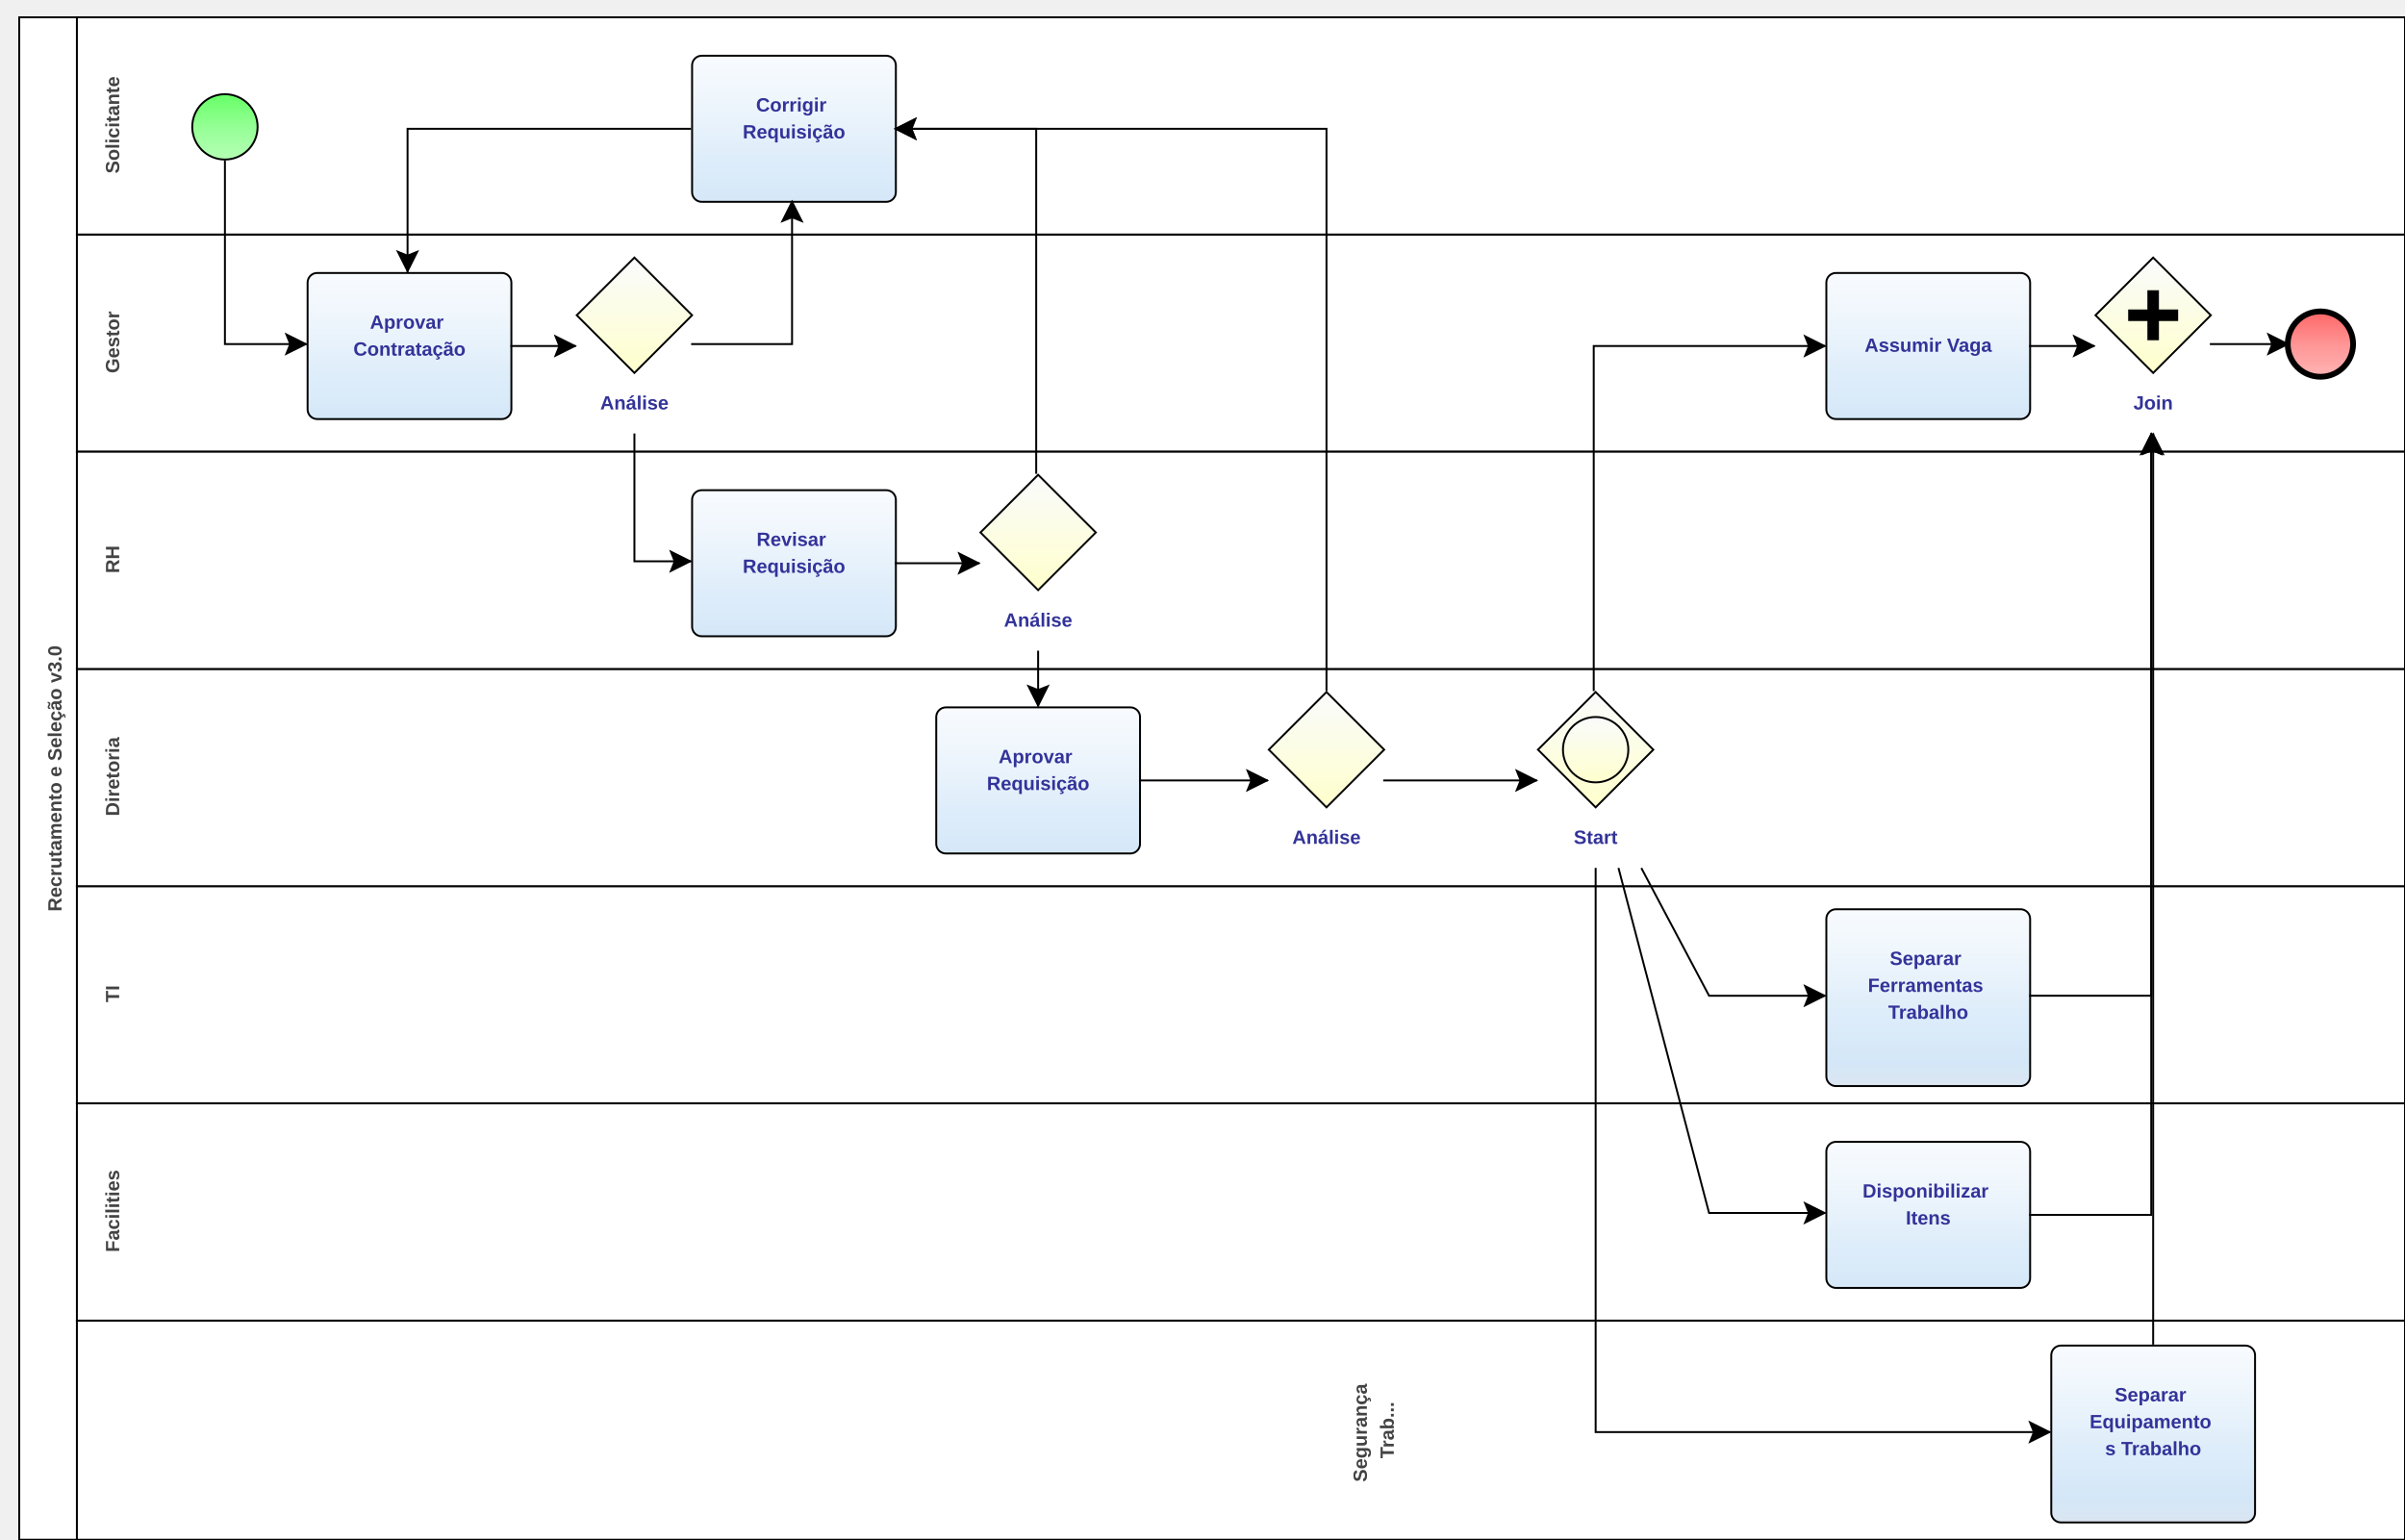
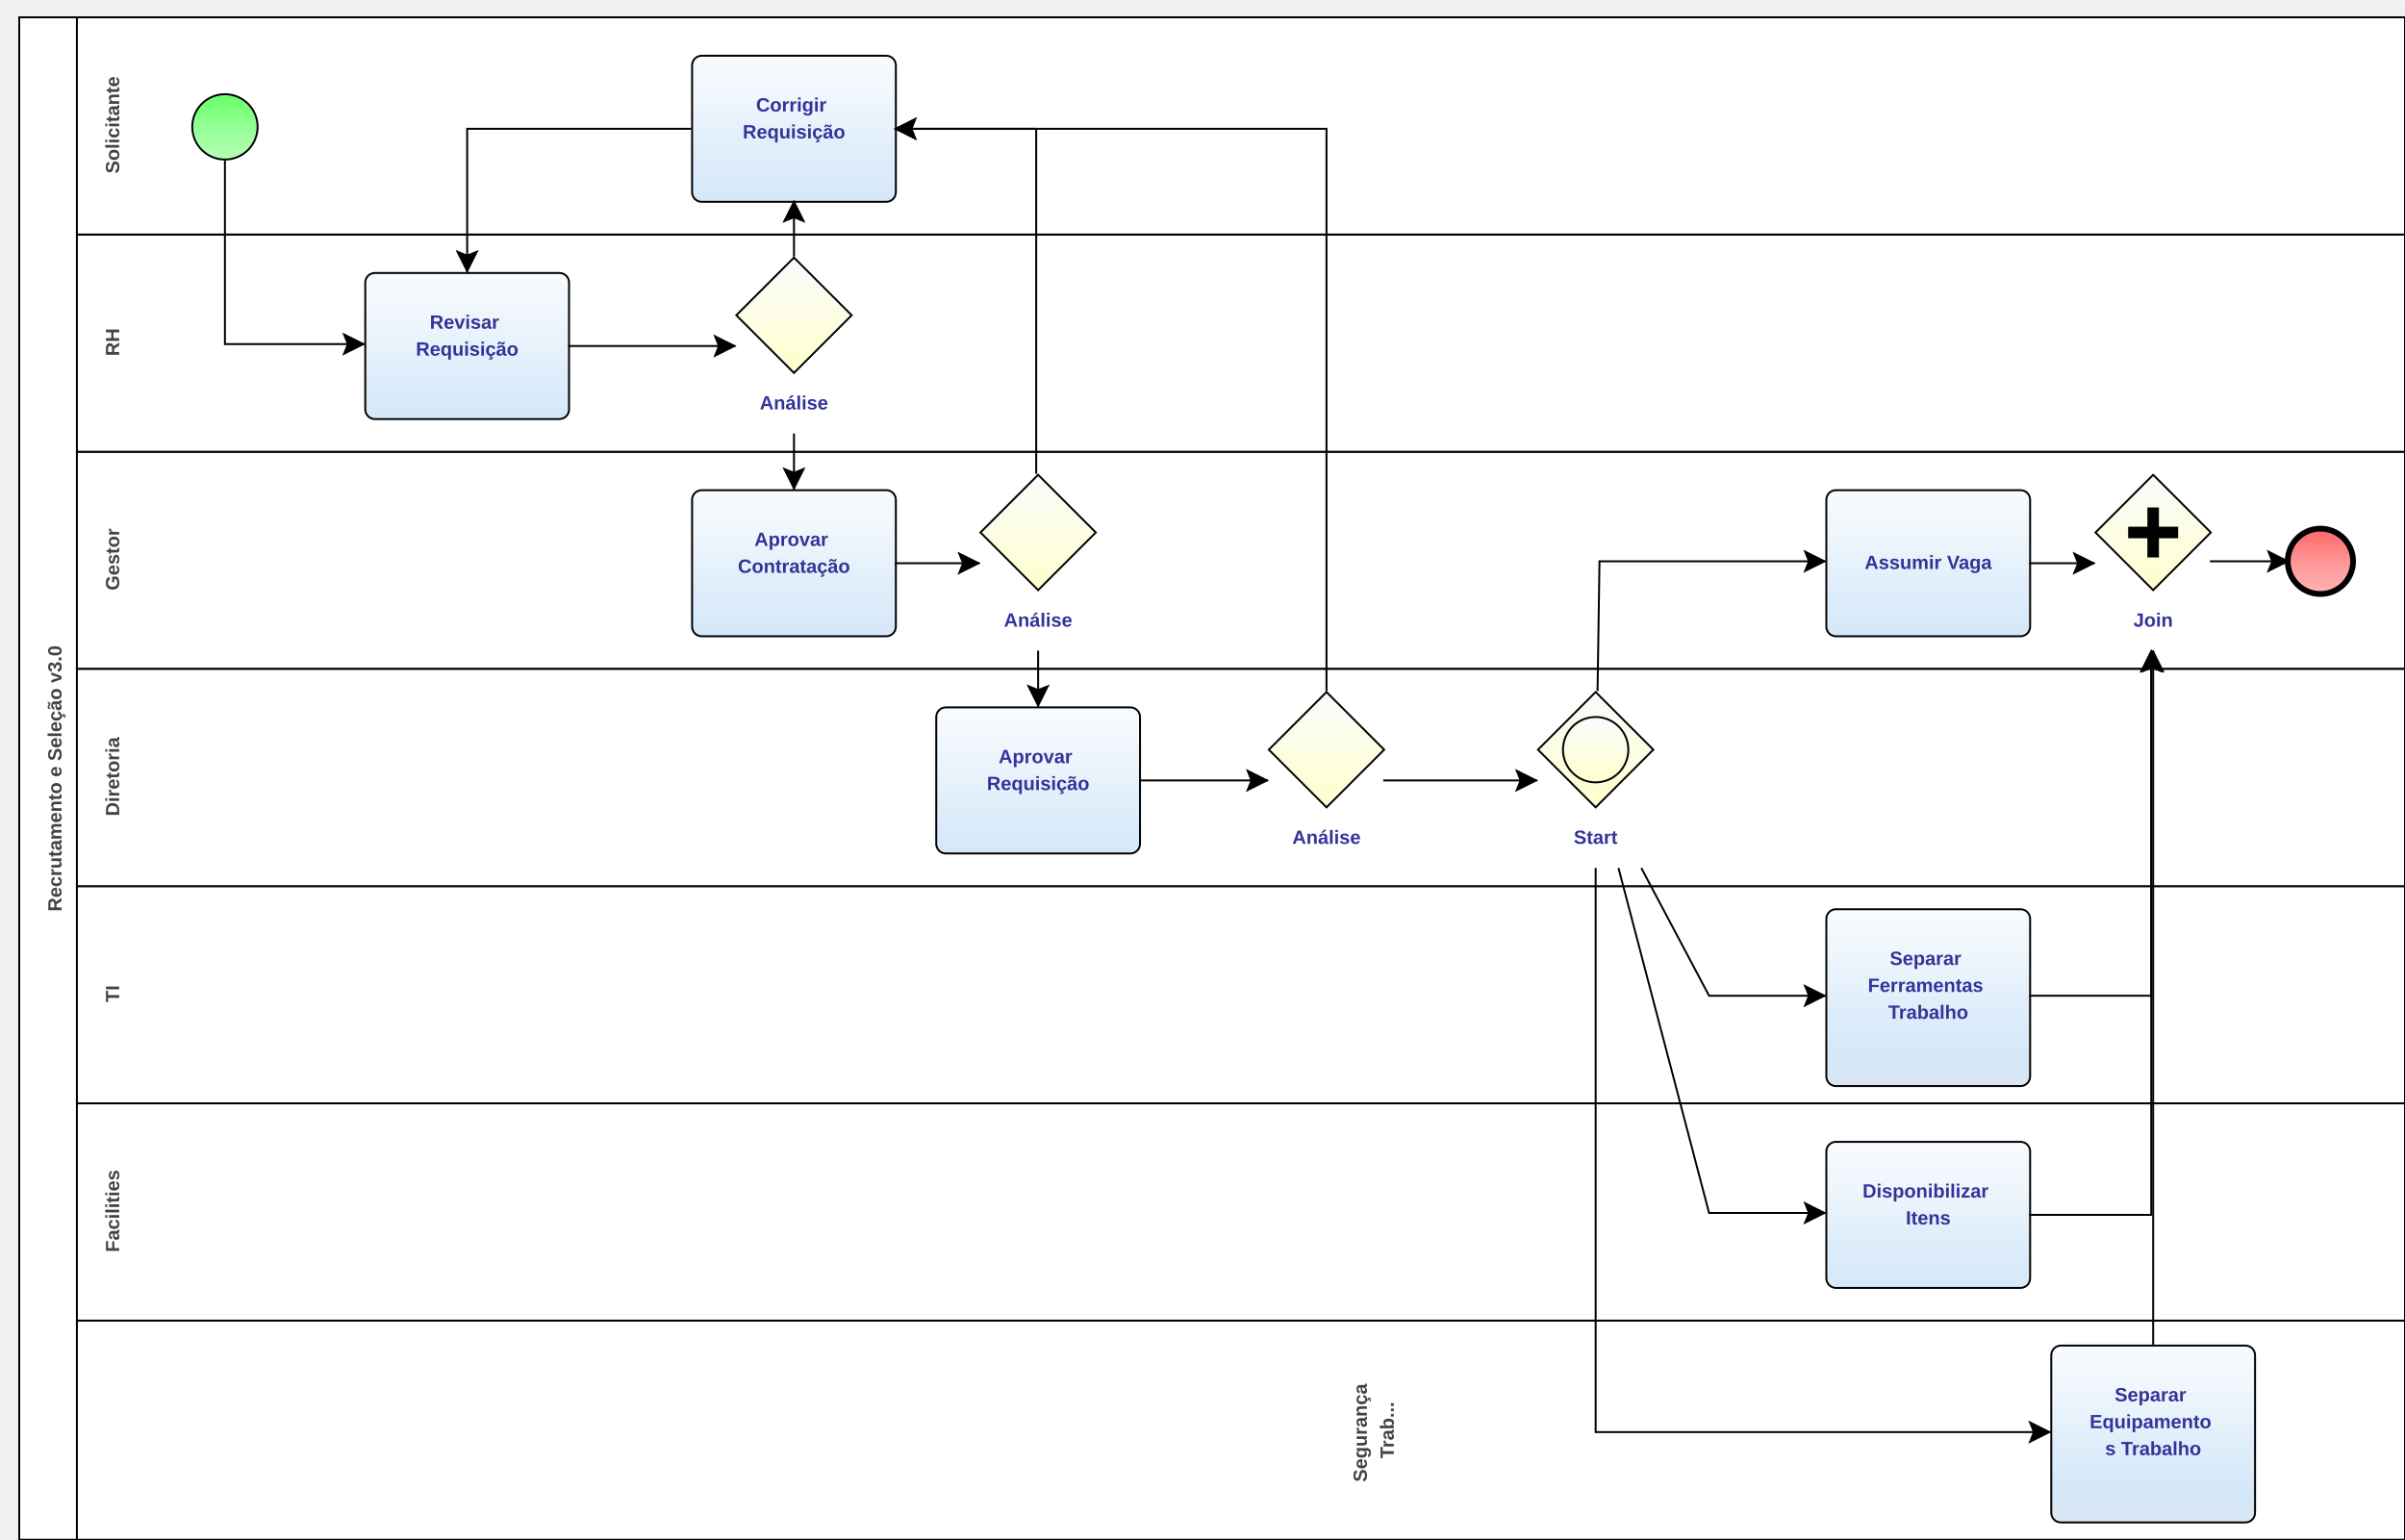
<svg xmlns="http://www.w3.org/2000/svg" xmlns:xlink="http://www.w3.org/1999/xlink" style="stroke-dasharray:none; shape-rendering:auto; font-family:'Arial'; text-rendering:auto; fill-opacity:1; color-interpolation:auto; color-rendering:auto; font-size:12; fill:black; stroke:black; image-rendering:auto; stroke-miterlimit:10; stroke-linecap:square; stroke-linejoin:miter; font-style:normal; stroke-width:1; stroke-dashoffset:0; font-weight:normal; stroke-opacity:1;" contentScriptType="text/ecmascript" preserveAspectRatio="xMidYMid meet" zoomAndPan="magnify" version="1.0" contentStyleType="text/css" xml:xlink="http://www.w3.org/1999/xlink" width="1251" height="801">
  <rect x="10" y="9" width="1241" height="792" ry="0" rx="0" style="stroke:#000000; fill:#FFFFFF" />
-   <rect x="40" y="122" width="1211" height="113" ry="0" rx="0" style="stroke:#000000; fill:#FFFFFF" />
+   <rect x="40" y="235" width="1211" height="113" ry="0" rx="0" style="stroke:#000000; fill:#FFFFFF" />
  <g componentSequence="8">
-     <text x="-178" y="48" transform="rotate(270)" text-anchor="middle" style="font-weight:bold;font-size:10px;stroke:none; fill:#434343">
-       <tspan dy="14" x="-178">Gestor</tspan>
+     <text x="-291" y="48" transform="rotate(270)" text-anchor="middle" style="font-weight:bold;font-size:10px;stroke:none; fill:#434343">
+       <tspan dy="14" x="-291">Gestor</tspan>
    </text>
  </g>
  <rect x="40" y="687" width="1211" height="114" ry="0" rx="0" style="stroke:#000000; fill:#FFFFFF" />
  <g componentSequence="7">
    <text x="-744" y="697" transform="rotate(270)" text-anchor="middle" style="font-weight:bold;font-size:10px;stroke:none; fill:#434343">
      <tspan dy="14" x="-744">Segurança</tspan>
      <tspan dy="14" x="-744">Trab...</tspan>
    </text>
  </g>
  <rect x="40" y="461" width="1211" height="113" ry="0" rx="0" style="stroke:#000000; fill:#FFFFFF" />
  <g componentSequence="6">
    <text x="-517" y="48" transform="rotate(270)" text-anchor="middle" style="font-weight:bold;font-size:10px;stroke:none; fill:#434343">
      <tspan dy="14" x="-517">TI</tspan>
    </text>
  </g>
  <rect x="40" y="348" width="1211" height="113" ry="0" rx="0" style="stroke:#000000; fill:#FFFFFF" />
  <g componentSequence="5">
    <text x="-404" y="48" transform="rotate(270)" text-anchor="middle" style="font-weight:bold;font-size:10px;stroke:none; fill:#434343">
      <tspan dy="14" x="-404">Diretoria</tspan>
    </text>
  </g>
-   <rect x="40" y="235" width="1211" height="113" ry="0" rx="0" style="stroke:#000000; fill:#FFFFFF" />
+   <rect x="40" y="122" width="1211" height="113" ry="0" rx="0" style="stroke:#000000; fill:#FFFFFF" />
  <g componentSequence="4">
-     <text x="-291" y="48" transform="rotate(270)" text-anchor="middle" style="font-weight:bold;font-size:10px;stroke:none; fill:#434343">
-       <tspan dy="14" x="-291">RH</tspan>
+     <text x="-178" y="48" transform="rotate(270)" text-anchor="middle" style="font-weight:bold;font-size:10px;stroke:none; fill:#434343">
+       <tspan dy="14" x="-178">RH</tspan>
    </text>
  </g>
  <rect x="40" y="574" width="1211" height="113" ry="0" rx="0" style="stroke:#000000; fill:#FFFFFF" />
  <g componentSequence="3">
    <text x="-630" y="48" transform="rotate(270)" text-anchor="middle" style="font-weight:bold;font-size:10px;stroke:none; fill:#434343">
      <tspan dy="14" x="-630">Facilities</tspan>
    </text>
  </g>
  <rect x="40" y="9" width="1211" height="113" ry="0" rx="0" style="stroke:#000000; fill:#FFFFFF" />
  <g componentSequence="2">
    <text x="-65" y="48" transform="rotate(270)" text-anchor="middle" style="font-weight:bold;font-size:10px;stroke:none; fill:#434343">
      <tspan dy="14" x="-65">Solicitante</tspan>
    </text>
  </g>
  <g componentSequence="1">
    <text x="-405" y="18" transform="rotate(270)" text-anchor="middle" style="font-weight:bold;font-size:10px;stroke:none; fill:#434343">
      <tspan dy="14" x="-405">Recrutamento e Seleção v3.0</tspan>
    </text>
  </g>
  <g sequence="1">
-     <ellipse cx="117" cy="66" rx="17" ry="17" stroke-width="1" style="fill:url(#linearGradient66FF6696FF96B6FFB6_1790496050);" stroke="336633" />
+     <ellipse cx="117" cy="66" rx="17" ry="17" stroke-width="1" style="fill:url(#linearGradient66FF6696FF96B6FFB6_1536036122);" stroke="336633" />
  </g>
  <g sequence="2">
-     <rect x="950" y="142" width="106" height="76" ry="5" rx="5" style="fill:url(#linearGradientF8FBFEEDF5FCDEEDFAD4E7F8E2E5E9_1686056469);" stroke="191970" />
+     <rect x="950" y="255" width="106" height="76" ry="5" rx="5" style="fill:url(#linearGradientF8FBFEEDF5FCDEEDFAD4E7F8E2E5E9_1430911003);" stroke="191970" />
  </g>
  <g componentSequence="2">
-     <text x="1003" y="169" text-anchor="middle" style="font-weight:bold;font-size:10px;stroke:none; fill:#333399">
+     <text x="1003" y="282" text-anchor="middle" style="font-weight:bold;font-size:10px;stroke:none; fill:#333399">
      <tspan dy="14" x="1003">Assumir Vaga</tspan>
    </text>
  </g>
  <g sequence="10">
-     <rect x="950" y="473" width="106" height="92" ry="5" rx="5" style="fill:url(#linearGradientF8FBFEEDF5FCDEEDFAD4E7F8E2E5E9_1614849602);" stroke="191970" />
+     <rect x="950" y="473" width="106" height="92" ry="5" rx="5" style="fill:url(#linearGradientF8FBFEEDF5FCDEEDFAD4E7F8E2E5E9_1366713962);" stroke="191970" />
  </g>
  <g componentSequence="10">
    <text x="1003" y="488" text-anchor="middle" style="font-weight:bold;font-size:10px;stroke:none; fill:#333399">
      <tspan dy="14" x="1003">Separar</tspan>
      <tspan dy="14" x="1003">Ferramentas</tspan>
      <tspan dy="14" x="1003">Trabalho</tspan>
    </text>
  </g>
  <g sequence="12">
-     <polygon points=" 1090 164 1120 134 1150 164 1120 194 1090 164" style="fill:url(#linearGradientFAFBFCFFFFCC_625091630);" stroke="000000" />
-   </g>
-   <path style="fill:none; stroke-width:6; stroke:#000000;" d="M1110.0 164.0 L1130.0 164.0" />
-   <path style="fill:none; stroke-width:6; stroke:#000000;" d="M1120.0 154.0 L1120.0 174.0" />
+     <polygon points=" 1090 277 1120 247 1150 277 1120 307 1090 277" style="fill:url(#linearGradientFAFBFCFFFFCC_343208480);" stroke="000000" />
+   </g>
+   <path style="fill:none; stroke-width:6; stroke:#000000;" d="M1110.0 277.0 L1130.0 277.0" />
+   <path style="fill:none; stroke-width:6; stroke:#000000;" d="M1120.0 267.0 L1120.0 287.0" />
  <g componentSequence="12">
-     <text x="1120" y="199" text-anchor="middle" style="font-weight:bold;font-size:10px;stroke:none; fill:#333399">
+     <text x="1120" y="312" text-anchor="middle" style="font-weight:bold;font-size:10px;stroke:none; fill:#333399">
      <tspan dy="14" x="1120">Join</tspan>
    </text>
  </g>
  <g sequence="35">
-     <ellipse cx="1207" cy="179" rx="17" ry="17" stroke-width="3" style="fill:url(#linearGradientFF6666FF9696FFB6B6_163556585);" stroke="993333" />
+     <ellipse cx="1207" cy="292" rx="17" ry="17" stroke-width="3" style="fill:url(#linearGradientFF6666FF9696FFB6B6_1069144937);" stroke="993333" />
  </g>
  <g sequence="56">
-     <rect x="950" y="594" width="106" height="76" ry="5" rx="5" style="fill:url(#linearGradientF8FBFEEDF5FCDEEDFAD4E7F8E2E5E9_338502733);" stroke="191970" />
+     <rect x="950" y="594" width="106" height="76" ry="5" rx="5" style="fill:url(#linearGradientF8FBFEEDF5FCDEEDFAD4E7F8E2E5E9_631924133);" stroke="191970" />
  </g>
  <g componentSequence="56">
    <text x="1003" y="609" text-anchor="middle" style="font-weight:bold;font-size:10px;stroke:none; fill:#333399">
      <tspan dy="14" x="1003">Disponibilizar</tspan>
      <tspan dy="14" x="1003">Itens</tspan>
    </text>
  </g>
  <g sequence="61">
-     <polygon points=" 800 390 830 360 860 390 830 420 800 390" style="fill:url(#linearGradientFAFBFCFFFFCC_1899688508);" stroke="000000" />
-   </g>
-   <ellipse cx="830" cy="390" rx="17" ry="17" stroke-width="1" style="fill:url(#linearGradientFAFBFCFFFFCC_1164827489);" stroke="000000" />
+     <polygon points=" 800 390 830 360 860 390 830 420 800 390" style="fill:url(#linearGradientFAFBFCFFFFCC_1200427596);" stroke="000000" />
+   </g>
+   <ellipse cx="830" cy="390" rx="17" ry="17" stroke-width="1" style="fill:url(#linearGradientFAFBFCFFFFCC_1952124271);" stroke="000000" />
  <g componentSequence="61">
    <text x="830" y="425" text-anchor="middle" style="font-weight:bold;font-size:10px;stroke:none; fill:#333399">
      <tspan dy="14" x="830">Start</tspan>
    </text>
  </g>
  <g sequence="68">
-     <rect x="360" y="255" width="106" height="76" ry="5" rx="5" style="fill:url(#linearGradientF8FBFEEDF5FCDEEDFAD4E7F8E2E5E9_826408897);" stroke="191970" />
+     <rect x="190" y="142" width="106" height="76" ry="5" rx="5" style="fill:url(#linearGradientF8FBFEEDF5FCDEEDFAD4E7F8E2E5E9_88666654);" stroke="191970" />
  </g>
  <g componentSequence="68">
-     <text x="413" y="270" text-anchor="middle" style="font-weight:bold;font-size:10px;stroke:none; fill:#333399">
-       <tspan dy="14" x="413">Revisar</tspan>
-       <tspan dy="14" x="413">Requisição</tspan>
+     <text x="243" y="157" text-anchor="middle" style="font-weight:bold;font-size:10px;stroke:none; fill:#333399">
+       <tspan dy="14" x="243">Revisar</tspan>
+       <tspan dy="14" x="243">Requisição</tspan>
    </text>
  </g>
  <g sequence="69">
-     <polygon points=" 510 277 540 247 570 277 540 307 510 277" style="fill:url(#linearGradientFAFBFCFFFFCC_1286847208);" stroke="000000" />
+     <polygon points=" 383 164 413 134 443 164 413 194 383 164" style="fill:url(#linearGradientFAFBFCFFFFCC_1941518431);" stroke="000000" />
  </g>
  <g componentSequence="69">
-     <text x="540" y="312" text-anchor="middle" style="font-weight:bold;font-size:10px;stroke:none; fill:#333399">
-       <tspan dy="14" x="540">Análise</tspan>
+     <text x="413" y="199" text-anchor="middle" style="font-weight:bold;font-size:10px;stroke:none; fill:#333399">
+       <tspan dy="14" x="413">Análise</tspan>
    </text>
  </g>
  <g sequence="71">
-     <rect x="360" y="29" width="106" height="76" ry="5" rx="5" style="fill:url(#linearGradientF8FBFEEDF5FCDEEDFAD4E7F8E2E5E9_1782454864);" stroke="191970" />
+     <rect x="360" y="29" width="106" height="76" ry="5" rx="5" style="fill:url(#linearGradientF8FBFEEDF5FCDEEDFAD4E7F8E2E5E9_1552505622);" stroke="191970" />
  </g>
  <g componentSequence="71">
    <text x="413" y="44" text-anchor="middle" style="font-weight:bold;font-size:10px;stroke:none; fill:#333399">
      <tspan dy="14" x="413">Corrigir</tspan>
      <tspan dy="14" x="413">Requisição</tspan>
    </text>
  </g>
  <g sequence="74">
-     <rect x="487" y="368" width="106" height="76" ry="5" rx="5" style="fill:url(#linearGradientF8FBFEEDF5FCDEEDFAD4E7F8E2E5E9_1092838053);" stroke="191970" />
+     <rect x="487" y="368" width="106" height="76" ry="5" rx="5" style="fill:url(#linearGradientF8FBFEEDF5FCDEEDFAD4E7F8E2E5E9_1880429981);" stroke="191970" />
  </g>
  <g componentSequence="74">
    <text x="540" y="383" text-anchor="middle" style="font-weight:bold;font-size:10px;stroke:none; fill:#333399">
      <tspan dy="14" x="540">Aprovar</tspan>
      <tspan dy="14" x="540">Requisição</tspan>
    </text>
  </g>
  <g sequence="82">
-     <polygon points=" 660 390 690 360 720 390 690 420 660 390" style="fill:url(#linearGradientFAFBFCFFFFCC_2141332151);" stroke="000000" />
+     <polygon points=" 660 390 690 360 720 390 690 420 660 390" style="fill:url(#linearGradientFAFBFCFFFFCC_848286083);" stroke="000000" />
  </g>
  <g componentSequence="82">
    <text x="690" y="425" text-anchor="middle" style="font-weight:bold;font-size:10px;stroke:none; fill:#333399">
      <tspan dy="14" x="690">Análise</tspan>
    </text>
  </g>
  <g sequence="91">
-     <rect x="1067" y="700" width="106" height="92" ry="5" rx="5" style="fill:url(#linearGradientF8FBFEEDF5FCDEEDFAD4E7F8E2E5E9_781693777);" stroke="191970" />
+     <rect x="1067" y="700" width="106" height="92" ry="5" rx="5" style="fill:url(#linearGradientF8FBFEEDF5FCDEEDFAD4E7F8E2E5E9_139361357);" stroke="191970" />
  </g>
  <g componentSequence="91">
    <text x="1120" y="715" text-anchor="middle" style="font-weight:bold;font-size:10px;stroke:none; fill:#333399">
      <tspan dy="14" x="1120">Separar</tspan>
      <tspan dy="14" x="1120">Equipamento</tspan>
      <tspan dy="14" x="1120">s Trabalho</tspan>
    </text>
  </g>
  <g sequence="95">
-     <rect x="160" y="142" width="106" height="76" ry="5" rx="5" style="fill:url(#linearGradientF8FBFEEDF5FCDEEDFAD4E7F8E2E5E9_878821449);" stroke="191970" />
+     <rect x="360" y="255" width="106" height="76" ry="5" rx="5" style="fill:url(#linearGradientF8FBFEEDF5FCDEEDFAD4E7F8E2E5E9_503957433);" stroke="191970" />
  </g>
  <g componentSequence="95">
-     <text x="213" y="157" text-anchor="middle" style="font-weight:bold;font-size:10px;stroke:none; fill:#333399">
-       <tspan dy="14" x="213">Aprovar</tspan>
-       <tspan dy="14" x="213">Contratação</tspan>
+     <text x="413" y="270" text-anchor="middle" style="font-weight:bold;font-size:10px;stroke:none; fill:#333399">
+       <tspan dy="14" x="413">Aprovar</tspan>
+       <tspan dy="14" x="413">Contratação</tspan>
    </text>
  </g>
  <g sequence="98">
-     <polygon points=" 300 164 330 134 360 164 330 194 300 164" style="fill:url(#linearGradientFAFBFCFFFFCC_1846393386);" stroke="000000" />
+     <polygon points=" 510 277 540 247 570 277 540 307 510 277" style="fill:url(#linearGradientFAFBFCFFFFCC_1189642264);" stroke="000000" />
  </g>
  <g componentSequence="98">
-     <text x="330" y="199" text-anchor="middle" style="font-weight:bold;font-size:10px;stroke:none; fill:#333399">
-       <tspan dy="14" x="330">Análise</tspan>
+     <text x="540" y="312" text-anchor="middle" style="font-weight:bold;font-size:10px;stroke:none; fill:#333399">
+       <tspan dy="14" x="540">Análise</tspan>
    </text>
  </g>
  <g componentSequence="14">
-     <text x="1129" y="404" style="font-size:10px;font-weight:none;stroke:none; fill:#333399" text-anchor="left" />
+     <text x="1129" y="460" style="font-size:10px;font-weight:none;stroke:none; fill:#333399" text-anchor="left" />
  </g>
  <g componentSequence="58">
-     <text x="1129" y="461" style="font-size:10px;font-weight:none;stroke:none; fill:#333399" text-anchor="left" />
+     <text x="1129" y="517" style="font-size:10px;font-weight:none;stroke:none; fill:#333399" text-anchor="left" />
  </g>
  <g componentSequence="64">
    <text x="896" y="512" style="font-size:10px;font-weight:none;stroke:none; fill:#333399" text-anchor="left" />
  </g>
  <g componentSequence="65">
    <text x="883" y="571" style="font-size:10px;font-weight:none;stroke:none; fill:#333399" text-anchor="left" />
  </g>
  <g componentSequence="70">
-     <text x="498" y="293" style="font-size:10px;font-weight:none;stroke:none; fill:#333399" text-anchor="left" />
-   </g>
-   <g componentSequence="72">
-     <text x="549" y="120" style="font-size:10px;font-weight:none;stroke:none; fill:#333399" text-anchor="left" />
-   </g>
-   <g componentSequence="75">
-     <text x="550" y="353" style="font-size:10px;font-weight:none;stroke:none; fill:#333399" text-anchor="left" />
+     <text x="349" y="180" style="font-size:10px;font-weight:none;stroke:none; fill:#333399" text-anchor="left" />
  </g>
  <g componentSequence="83">
    <text x="636" y="406" style="font-size:10px;font-weight:none;stroke:none; fill:#333399" text-anchor="left" />
  </g>
  <g componentSequence="85">
    <text x="700" y="101" style="font-size:10px;font-weight:none;stroke:none; fill:#333399" text-anchor="left" />
  </g>
  <g componentSequence="86">
    <text x="770" y="406" style="font-size:10px;font-weight:none;stroke:none; fill:#333399" text-anchor="left" />
  </g>
  <g componentSequence="87">
-     <text x="839" y="210" style="font-size:10px;font-weight:none;stroke:none; fill:#333399" text-anchor="left" />
+     <text x="867" y="292" style="font-size:10px;font-weight:none;stroke:none; fill:#333399" text-anchor="left" />
  </g>
  <g componentSequence="88">
-     <text x="1180" y="179" style="font-size:10px;font-weight:none;stroke:none; fill:#333399" text-anchor="left" />
+     <text x="1180" y="292" style="font-size:10px;font-weight:none;stroke:none; fill:#333399" text-anchor="left" />
  </g>
  <g componentSequence="89">
-     <text x="1083" y="180" style="font-size:10px;font-weight:none;stroke:none; fill:#333399" text-anchor="left" />
+     <text x="1083" y="293" style="font-size:10px;font-weight:none;stroke:none; fill:#333399" text-anchor="left" />
  </g>
  <g componentSequence="92">
    <text x="840" y="717" style="font-size:10px;font-weight:none;stroke:none; fill:#333399" text-anchor="left" />
  </g>
  <g componentSequence="93">
-     <text x="1130" y="463" style="font-size:10px;font-weight:none;stroke:none; fill:#333399" text-anchor="left" />
-   </g>
-   <g componentSequence="97">
-     <text x="127" y="153" style="font-size:10px;font-weight:none;stroke:none; fill:#333399" text-anchor="left" />
+     <text x="1130" y="519" style="font-size:10px;font-weight:none;stroke:none; fill:#333399" text-anchor="left" />
  </g>
  <g componentSequence="99">
-     <text x="293" y="180" style="font-size:10px;font-weight:none;stroke:none; fill:#333399" text-anchor="left" />
+     <text x="498" y="293" style="font-size:10px;font-weight:none;stroke:none; fill:#333399" text-anchor="left" />
  </g>
  <g componentSequence="100">
-     <text x="422" y="168" style="font-size:10px;font-weight:none;stroke:none; fill:#333399" text-anchor="left" />
+     <text x="127" y="168" style="font-size:10px;font-weight:none;stroke:none; fill:#333399" text-anchor="left" />
  </g>
  <g componentSequence="101">
-     <text x="340" y="274" style="font-size:10px;font-weight:none;stroke:none; fill:#333399" text-anchor="left" />
+     <text x="423" y="119" style="font-size:10px;font-weight:none;stroke:none; fill:#333399" text-anchor="left" />
  </g>
  <g componentSequence="102">
-     <text x="259" y="67" style="font-size:10px;font-weight:none;stroke:none; fill:#333399" text-anchor="left" />
-   </g>
-   <path style="fill:none; stroke:#000000;stroke-width:1" d="M117.0 84.0 L117.0 179.0 L159.0 179.0" />
-   <polygon style="fill:#000000; stroke:#000000;" points=" 149 174 159 179 149 184 151 179" />
-   <path style="fill:none; stroke:#000000;stroke-width:1" d="M1056.0 180.0 L1089.0 180.0" />
-   <polygon style="fill:#000000; stroke:#000000;" points=" 1079 175 1089 180 1079 185 1081 180" />
-   <path style="fill:none; stroke:#000000;stroke-width:1" d="M829.0 359.0 L829.0 180.0 L949.0 180.0" />
-   <polygon style="fill:#000000; stroke:#000000;" points=" 939 175 949 180 939 185 941 180" />
-   <path style="fill:none; stroke:#000000;stroke-width:1" d="M1056.0 518.0 L1119.0 518.0 L1119.0 226.0" />
-   <polygon style="fill:#000000; stroke:#000000;" points=" 1114 236 1119 226 1124 236 1119 234" />
+     <text x="274" y="67" style="font-size:10px;font-weight:none;stroke:none; fill:#333399" text-anchor="left" />
+   </g>
+   <g componentSequence="103">
+     <text x="423" y="240" style="font-size:10px;font-weight:none;stroke:none; fill:#333399" text-anchor="left" />
+   </g>
+   <g componentSequence="104">
+     <text x="550" y="353" style="font-size:10px;font-weight:none;stroke:none; fill:#333399" text-anchor="left" />
+   </g>
+   <g componentSequence="105">
+     <text x="549" y="120" style="font-size:10px;font-weight:none;stroke:none; fill:#333399" text-anchor="left" />
+   </g>
+   <path style="fill:none; stroke:#000000;stroke-width:1" d="M117.0 84.0 L117.0 179.0 L189.0 179.0" />
+   <polygon style="fill:#000000; stroke:#000000;" points=" 179 174 189 179 179 184 181 179" />
+   <path style="fill:none; stroke:#000000;stroke-width:1" d="M1056.0 293.0 L1089.0 293.0" />
+   <polygon style="fill:#000000; stroke:#000000;" points=" 1079 288 1089 293 1079 298 1081 293" />
+   <path style="fill:none; stroke:#000000;stroke-width:1" d="M831.0 359.0 L832.0 292.0 L949.0 292.0" />
+   <polygon style="fill:#000000; stroke:#000000;" points=" 939 287 949 292 939 297 941 292" />
+   <path style="fill:none; stroke:#000000;stroke-width:1" d="M1056.0 518.0 L1119.0 518.0 L1119.0 339.0" />
+   <polygon style="fill:#000000; stroke:#000000;" points=" 1114 349 1119 339 1124 349 1119 347" />
  <path style="fill:none; stroke:#000000;stroke-width:1" d="M854.0 452.0 L889.0 518.0 L949.0 518.0" />
  <polygon style="fill:#000000; stroke:#000000;" points=" 939 513 949 518 939 523 941 518" />
-   <path style="fill:none; stroke:#000000;stroke-width:1" d="M1150.0 179.0 L1190.0 179.0" />
-   <polygon style="fill:#000000; stroke:#000000;" points=" 1180 174 1190 179 1180 184 1182 179" />
-   <path style="fill:none; stroke:#000000;stroke-width:1" d="M1056.0 632.0 L1119.0 632.0 L1119.0 226.0" />
-   <polygon style="fill:#000000; stroke:#000000;" points=" 1114 236 1119 226 1124 236 1119 234" />
-   <path style="fill:none; stroke:#000000;stroke-width:1" d="M1120.0 699.0 L1120.0 226.0" />
-   <polygon style="fill:#000000; stroke:#000000;" points=" 1115 236 1120 226 1125 236 1120 234" />
+   <path style="fill:none; stroke:#000000;stroke-width:1" d="M1150.0 292.0 L1190.0 292.0" />
+   <polygon style="fill:#000000; stroke:#000000;" points=" 1180 287 1190 292 1180 297 1182 292" />
+   <path style="fill:none; stroke:#000000;stroke-width:1" d="M1056.0 632.0 L1119.0 632.0 L1119.0 339.0" />
+   <polygon style="fill:#000000; stroke:#000000;" points=" 1114 349 1119 339 1124 349 1119 347" />
+   <path style="fill:none; stroke:#000000;stroke-width:1" d="M1120.0 699.0 L1120.0 339.0" />
+   <polygon style="fill:#000000; stroke:#000000;" points=" 1115 349 1120 339 1125 349 1120 347" />
  <path style="fill:none; stroke:#000000;stroke-width:1" d="M842.0 452.0 L889.0 631.0 L949.0 631.0" />
  <polygon style="fill:#000000; stroke:#000000;" points=" 939 626 949 631 939 636 941 631" />
  <path style="fill:none; stroke:#000000;stroke-width:1" d="M830.0 452.0 L830.0 745.0 L1066.0 745.0" />
  <polygon style="fill:#000000; stroke:#000000;" points=" 1056 740 1066 745 1056 750 1058 745" />
  <path style="fill:none; stroke:#000000;stroke-width:1" d="M720.0 406.0 L799.0 406.0" />
  <polygon style="fill:#000000; stroke:#000000;" points=" 789 401 799 406 789 411 791 406" />
+   <path style="fill:none; stroke:#000000;stroke-width:1" d="M296.0 180.0 L382.0 180.0" />
+   <polygon style="fill:#000000; stroke:#000000;" points=" 372 175 382 180 372 185 374 180" />
+   <path style="fill:none; stroke:#000000;stroke-width:1" d="M359.0 67.0 L243.0 67.0 L243.0 141.0" />
+   <polygon style="fill:#000000; stroke:#000000;" points=" 248 131 243 141 238 131 243 133" />
+   <path style="fill:none; stroke:#000000;stroke-width:1" d="M413.0 133.0 L413.0 105.0" />
+   <polygon style="fill:#000000; stroke:#000000;" points=" 408 115 413 105 418 115 413 113" />
+   <path style="fill:none; stroke:#000000;stroke-width:1" d="M413.0 226.0 L413.0 254.0" />
+   <polygon style="fill:#000000; stroke:#000000;" points=" 418 244 413 254 408 244 413 246" />
+   <path style="fill:none; stroke:#000000;stroke-width:1" d="M690.0 359.0 L690.0 67.0 L466.0 67.0" />
+   <polygon style="fill:#000000; stroke:#000000;" points=" 476 72 466 67 476 62 474 67" />
+   <path style="fill:none; stroke:#000000;stroke-width:1" d="M539.0 246.0 L539.0 67.0 L466.0 67.0" />
+   <polygon style="fill:#000000; stroke:#000000;" points=" 476 72 466 67 476 62 474 67" />
+   <path style="fill:none; stroke:#000000;stroke-width:1" d="M593.0 406.0 L659.0 406.0" />
+   <polygon style="fill:#000000; stroke:#000000;" points=" 649 401 659 406 649 411 651 406" />
+   <path style="fill:none; stroke:#000000;stroke-width:1" d="M540.0 339.0 L540.0 367.0" />
+   <polygon style="fill:#000000; stroke:#000000;" points=" 545 357 540 367 535 357 540 359" />
  <path style="fill:none; stroke:#000000;stroke-width:1" d="M466.0 293.0 L509.0 293.0" />
  <polygon style="fill:#000000; stroke:#000000;" points=" 499 288 509 293 499 298 501 293" />
-   <path style="fill:none; stroke:#000000;stroke-width:1" d="M330.0 226.0 L330.0 292.0 L359.0 292.0" />
-   <polygon style="fill:#000000; stroke:#000000;" points=" 349 287 359 292 349 297 351 292" />
-   <path style="fill:none; stroke:#000000;stroke-width:1" d="M539.0 246.0 L539.0 67.0 L466.0 67.0" />
-   <polygon style="fill:#000000; stroke:#000000;" points=" 476 72 466 67 476 62 474 67" />
-   <path style="fill:none; stroke:#000000;stroke-width:1" d="M540.0 339.0 L540.0 367.0" />
-   <polygon style="fill:#000000; stroke:#000000;" points=" 545 357 540 367 535 357 540 359" />
-   <path style="fill:none; stroke:#000000;stroke-width:1" d="M359.0 67.0 L212.0 67.0 L212.0 141.0" />
-   <polygon style="fill:#000000; stroke:#000000;" points=" 217 131 212 141 207 131 212 133" />
-   <path style="fill:none; stroke:#000000;stroke-width:1" d="M690.0 359.0 L690.0 67.0 L466.0 67.0" />
-   <polygon style="fill:#000000; stroke:#000000;" points=" 476 72 466 67 476 62 474 67" />
-   <path style="fill:none; stroke:#000000;stroke-width:1" d="M360.0 179.0 L412.0 179.0 L412.0 105.0" />
-   <polygon style="fill:#000000; stroke:#000000;" points=" 407 115 412 105 417 115 412 113" />
-   <path style="fill:none; stroke:#000000;stroke-width:1" d="M593.0 406.0 L659.0 406.0" />
-   <polygon style="fill:#000000; stroke:#000000;" points=" 649 401 659 406 649 411 651 406" />
-   <path style="fill:none; stroke:#000000;stroke-width:1" d="M266.0 180.0 L299.0 180.0" />
-   <polygon style="fill:#000000; stroke:#000000;" points=" 289 175 299 180 289 185 291 180" />
  <defs>
-     <linearGradient xlink:href="#linearGradient66FF6696FF96B6FFB6" id="linearGradient66FF6696FF96B6FFB6_1790496050" x1="0" y1="49.0" x2="0" y2="84.0" gradientUnits="userSpaceOnUse" xlink:type="simple" xlink:actuate="onLoad" xlink:show="other" />
+     <linearGradient xlink:href="#linearGradient66FF6696FF96B6FFB6" id="linearGradient66FF6696FF96B6FFB6_1536036122" x1="0" y1="49.0" x2="0" y2="84.0" gradientUnits="userSpaceOnUse" xlink:type="simple" xlink:actuate="onLoad" xlink:show="other" />
    <linearGradient id="linearGradient66FF6696FF96B6FFB6">
      <stop style="stop-color:#66FF66;stop-opacity:1;" offset="0.0" id="stop66FF66" />
      <stop style="stop-color:#96FF96;stop-opacity:1;" offset="0.5" id="stop96FF96" />
      <stop style="stop-color:#B6FFB6;stop-opacity:1;" offset="1.0" id="stopB6FFB6" />
    </linearGradient>
-     <linearGradient xlink:href="#linearGradientF8FBFEEDF5FCDEEDFAD4E7F8E2E5E9" id="linearGradientF8FBFEEDF5FCDEEDFAD4E7F8E2E5E9_1686056469" x1="0" y1="142.0" x2="0" y2="248.0" gradientUnits="userSpaceOnUse" xlink:type="simple" xlink:actuate="onLoad" xlink:show="other" />
+     <linearGradient xlink:href="#linearGradientF8FBFEEDF5FCDEEDFAD4E7F8E2E5E9" id="linearGradientF8FBFEEDF5FCDEEDFAD4E7F8E2E5E9_1430911003" x1="0" y1="255.0" x2="0" y2="361.0" gradientUnits="userSpaceOnUse" xlink:type="simple" xlink:actuate="onLoad" xlink:show="other" />
    <linearGradient id="linearGradientF8FBFEEDF5FCDEEDFAD4E7F8E2E5E9">
      <stop style="stop-color:#F8FBFE;stop-opacity:1;" offset="0.0" id="stopF8FBFE" />
      <stop style="stop-color:#EDF5FC;stop-opacity:1;" offset="0.25" id="stopEDF5FC" />
      <stop style="stop-color:#DEEDFA;stop-opacity:1;" offset="0.5" id="stopDEEDFA" />
      <stop style="stop-color:#D4E7F8;stop-opacity:1;" offset="0.75" id="stopD4E7F8" />
      <stop style="stop-color:#E2E5E9;stop-opacity:1;" offset="1.0" id="stopE2E5E9" />
    </linearGradient>
-     <linearGradient xlink:href="#linearGradientF8FBFEEDF5FCDEEDFAD4E7F8E2E5E9" id="linearGradientF8FBFEEDF5FCDEEDFAD4E7F8E2E5E9_1614849602" x1="0" y1="473.0" x2="0" y2="579.0" gradientUnits="userSpaceOnUse" xlink:type="simple" xlink:actuate="onLoad" xlink:show="other" />
-     <linearGradient xlink:href="#linearGradientFAFBFCFFFFCC" id="linearGradientFAFBFCFFFFCC_625091630" x1="0" y1="134.0" x2="0" y2="194.0" gradientUnits="userSpaceOnUse" xlink:type="simple" xlink:actuate="onLoad" xlink:show="other" />
+     <linearGradient xlink:href="#linearGradientF8FBFEEDF5FCDEEDFAD4E7F8E2E5E9" id="linearGradientF8FBFEEDF5FCDEEDFAD4E7F8E2E5E9_1366713962" x1="0" y1="473.0" x2="0" y2="579.0" gradientUnits="userSpaceOnUse" xlink:type="simple" xlink:actuate="onLoad" xlink:show="other" />
+     <linearGradient xlink:href="#linearGradientFAFBFCFFFFCC" id="linearGradientFAFBFCFFFFCC_343208480" x1="0" y1="247.0" x2="0" y2="307.0" gradientUnits="userSpaceOnUse" xlink:type="simple" xlink:actuate="onLoad" xlink:show="other" />
    <linearGradient id="linearGradientFAFBFCFFFFCC">
      <stop style="stop-color:#FAFBFC;stop-opacity:1;" offset="0.0" id="stopFAFBFC" />
      <stop style="stop-color:#FFFFCC;stop-opacity:1;" offset="1.0" id="stopFFFFCC" />
    </linearGradient>
-     <linearGradient xlink:href="#linearGradientFF6666FF9696FFB6B6" id="linearGradientFF6666FF9696FFB6B6_163556585" x1="0" y1="162.0" x2="0" y2="197.0" gradientUnits="userSpaceOnUse" xlink:type="simple" xlink:actuate="onLoad" xlink:show="other" />
+     <linearGradient xlink:href="#linearGradientFF6666FF9696FFB6B6" id="linearGradientFF6666FF9696FFB6B6_1069144937" x1="0" y1="275.0" x2="0" y2="310.0" gradientUnits="userSpaceOnUse" xlink:type="simple" xlink:actuate="onLoad" xlink:show="other" />
    <linearGradient id="linearGradientFF6666FF9696FFB6B6">
      <stop style="stop-color:#FF6666;stop-opacity:1;" offset="0.0" id="stopFF6666" />
      <stop style="stop-color:#FF9696;stop-opacity:1;" offset="0.5" id="stopFF9696" />
      <stop style="stop-color:#FFB6B6;stop-opacity:1;" offset="1.0" id="stopFFB6B6" />
    </linearGradient>
-     <linearGradient xlink:href="#linearGradientF8FBFEEDF5FCDEEDFAD4E7F8E2E5E9" id="linearGradientF8FBFEEDF5FCDEEDFAD4E7F8E2E5E9_338502733" x1="0" y1="594.0" x2="0" y2="700.0" gradientUnits="userSpaceOnUse" xlink:type="simple" xlink:actuate="onLoad" xlink:show="other" />
-     <linearGradient xlink:href="#linearGradientFAFBFCFFFFCC" id="linearGradientFAFBFCFFFFCC_1899688508" x1="0" y1="360.0" x2="0" y2="420.0" gradientUnits="userSpaceOnUse" xlink:type="simple" xlink:actuate="onLoad" xlink:show="other" />
-     <linearGradient xlink:href="#linearGradientFAFBFCFFFFCC" id="linearGradientFAFBFCFFFFCC_1164827489" x1="0" y1="373.0" x2="0" y2="408.0" gradientUnits="userSpaceOnUse" xlink:type="simple" xlink:actuate="onLoad" xlink:show="other" />
-     <linearGradient xlink:href="#linearGradientF8FBFEEDF5FCDEEDFAD4E7F8E2E5E9" id="linearGradientF8FBFEEDF5FCDEEDFAD4E7F8E2E5E9_826408897" x1="0" y1="255.0" x2="0" y2="361.0" gradientUnits="userSpaceOnUse" xlink:type="simple" xlink:actuate="onLoad" xlink:show="other" />
-     <linearGradient xlink:href="#linearGradientFAFBFCFFFFCC" id="linearGradientFAFBFCFFFFCC_1286847208" x1="0" y1="247.0" x2="0" y2="307.0" gradientUnits="userSpaceOnUse" xlink:type="simple" xlink:actuate="onLoad" xlink:show="other" />
-     <linearGradient xlink:href="#linearGradientF8FBFEEDF5FCDEEDFAD4E7F8E2E5E9" id="linearGradientF8FBFEEDF5FCDEEDFAD4E7F8E2E5E9_1782454864" x1="0" y1="29.0" x2="0" y2="135.0" gradientUnits="userSpaceOnUse" xlink:type="simple" xlink:actuate="onLoad" xlink:show="other" />
-     <linearGradient xlink:href="#linearGradientF8FBFEEDF5FCDEEDFAD4E7F8E2E5E9" id="linearGradientF8FBFEEDF5FCDEEDFAD4E7F8E2E5E9_1092838053" x1="0" y1="368.0" x2="0" y2="474.0" gradientUnits="userSpaceOnUse" xlink:type="simple" xlink:actuate="onLoad" xlink:show="other" />
-     <linearGradient xlink:href="#linearGradientFAFBFCFFFFCC" id="linearGradientFAFBFCFFFFCC_2141332151" x1="0" y1="360.0" x2="0" y2="420.0" gradientUnits="userSpaceOnUse" xlink:type="simple" xlink:actuate="onLoad" xlink:show="other" />
-     <linearGradient xlink:href="#linearGradientF8FBFEEDF5FCDEEDFAD4E7F8E2E5E9" id="linearGradientF8FBFEEDF5FCDEEDFAD4E7F8E2E5E9_781693777" x1="0" y1="700.0" x2="0" y2="806.0" gradientUnits="userSpaceOnUse" xlink:type="simple" xlink:actuate="onLoad" xlink:show="other" />
-     <linearGradient xlink:href="#linearGradientF8FBFEEDF5FCDEEDFAD4E7F8E2E5E9" id="linearGradientF8FBFEEDF5FCDEEDFAD4E7F8E2E5E9_878821449" x1="0" y1="142.0" x2="0" y2="248.0" gradientUnits="userSpaceOnUse" xlink:type="simple" xlink:actuate="onLoad" xlink:show="other" />
-     <linearGradient xlink:href="#linearGradientFAFBFCFFFFCC" id="linearGradientFAFBFCFFFFCC_1846393386" x1="0" y1="134.0" x2="0" y2="194.0" gradientUnits="userSpaceOnUse" xlink:type="simple" xlink:actuate="onLoad" xlink:show="other" />
+     <linearGradient xlink:href="#linearGradientF8FBFEEDF5FCDEEDFAD4E7F8E2E5E9" id="linearGradientF8FBFEEDF5FCDEEDFAD4E7F8E2E5E9_631924133" x1="0" y1="594.0" x2="0" y2="700.0" gradientUnits="userSpaceOnUse" xlink:type="simple" xlink:actuate="onLoad" xlink:show="other" />
+     <linearGradient xlink:href="#linearGradientFAFBFCFFFFCC" id="linearGradientFAFBFCFFFFCC_1200427596" x1="0" y1="360.0" x2="0" y2="420.0" gradientUnits="userSpaceOnUse" xlink:type="simple" xlink:actuate="onLoad" xlink:show="other" />
+     <linearGradient xlink:href="#linearGradientFAFBFCFFFFCC" id="linearGradientFAFBFCFFFFCC_1952124271" x1="0" y1="373.0" x2="0" y2="408.0" gradientUnits="userSpaceOnUse" xlink:type="simple" xlink:actuate="onLoad" xlink:show="other" />
+     <linearGradient xlink:href="#linearGradientF8FBFEEDF5FCDEEDFAD4E7F8E2E5E9" id="linearGradientF8FBFEEDF5FCDEEDFAD4E7F8E2E5E9_88666654" x1="0" y1="142.0" x2="0" y2="248.0" gradientUnits="userSpaceOnUse" xlink:type="simple" xlink:actuate="onLoad" xlink:show="other" />
+     <linearGradient xlink:href="#linearGradientFAFBFCFFFFCC" id="linearGradientFAFBFCFFFFCC_1941518431" x1="0" y1="134.0" x2="0" y2="194.0" gradientUnits="userSpaceOnUse" xlink:type="simple" xlink:actuate="onLoad" xlink:show="other" />
+     <linearGradient xlink:href="#linearGradientF8FBFEEDF5FCDEEDFAD4E7F8E2E5E9" id="linearGradientF8FBFEEDF5FCDEEDFAD4E7F8E2E5E9_1552505622" x1="0" y1="29.0" x2="0" y2="135.0" gradientUnits="userSpaceOnUse" xlink:type="simple" xlink:actuate="onLoad" xlink:show="other" />
+     <linearGradient xlink:href="#linearGradientF8FBFEEDF5FCDEEDFAD4E7F8E2E5E9" id="linearGradientF8FBFEEDF5FCDEEDFAD4E7F8E2E5E9_1880429981" x1="0" y1="368.0" x2="0" y2="474.0" gradientUnits="userSpaceOnUse" xlink:type="simple" xlink:actuate="onLoad" xlink:show="other" />
+     <linearGradient xlink:href="#linearGradientFAFBFCFFFFCC" id="linearGradientFAFBFCFFFFCC_848286083" x1="0" y1="360.0" x2="0" y2="420.0" gradientUnits="userSpaceOnUse" xlink:type="simple" xlink:actuate="onLoad" xlink:show="other" />
+     <linearGradient xlink:href="#linearGradientF8FBFEEDF5FCDEEDFAD4E7F8E2E5E9" id="linearGradientF8FBFEEDF5FCDEEDFAD4E7F8E2E5E9_139361357" x1="0" y1="700.0" x2="0" y2="806.0" gradientUnits="userSpaceOnUse" xlink:type="simple" xlink:actuate="onLoad" xlink:show="other" />
+     <linearGradient xlink:href="#linearGradientF8FBFEEDF5FCDEEDFAD4E7F8E2E5E9" id="linearGradientF8FBFEEDF5FCDEEDFAD4E7F8E2E5E9_503957433" x1="0" y1="255.0" x2="0" y2="361.0" gradientUnits="userSpaceOnUse" xlink:type="simple" xlink:actuate="onLoad" xlink:show="other" />
+     <linearGradient xlink:href="#linearGradientFAFBFCFFFFCC" id="linearGradientFAFBFCFFFFCC_1189642264" x1="0" y1="247.0" x2="0" y2="307.0" gradientUnits="userSpaceOnUse" xlink:type="simple" xlink:actuate="onLoad" xlink:show="other" />
  </defs>
</svg>
